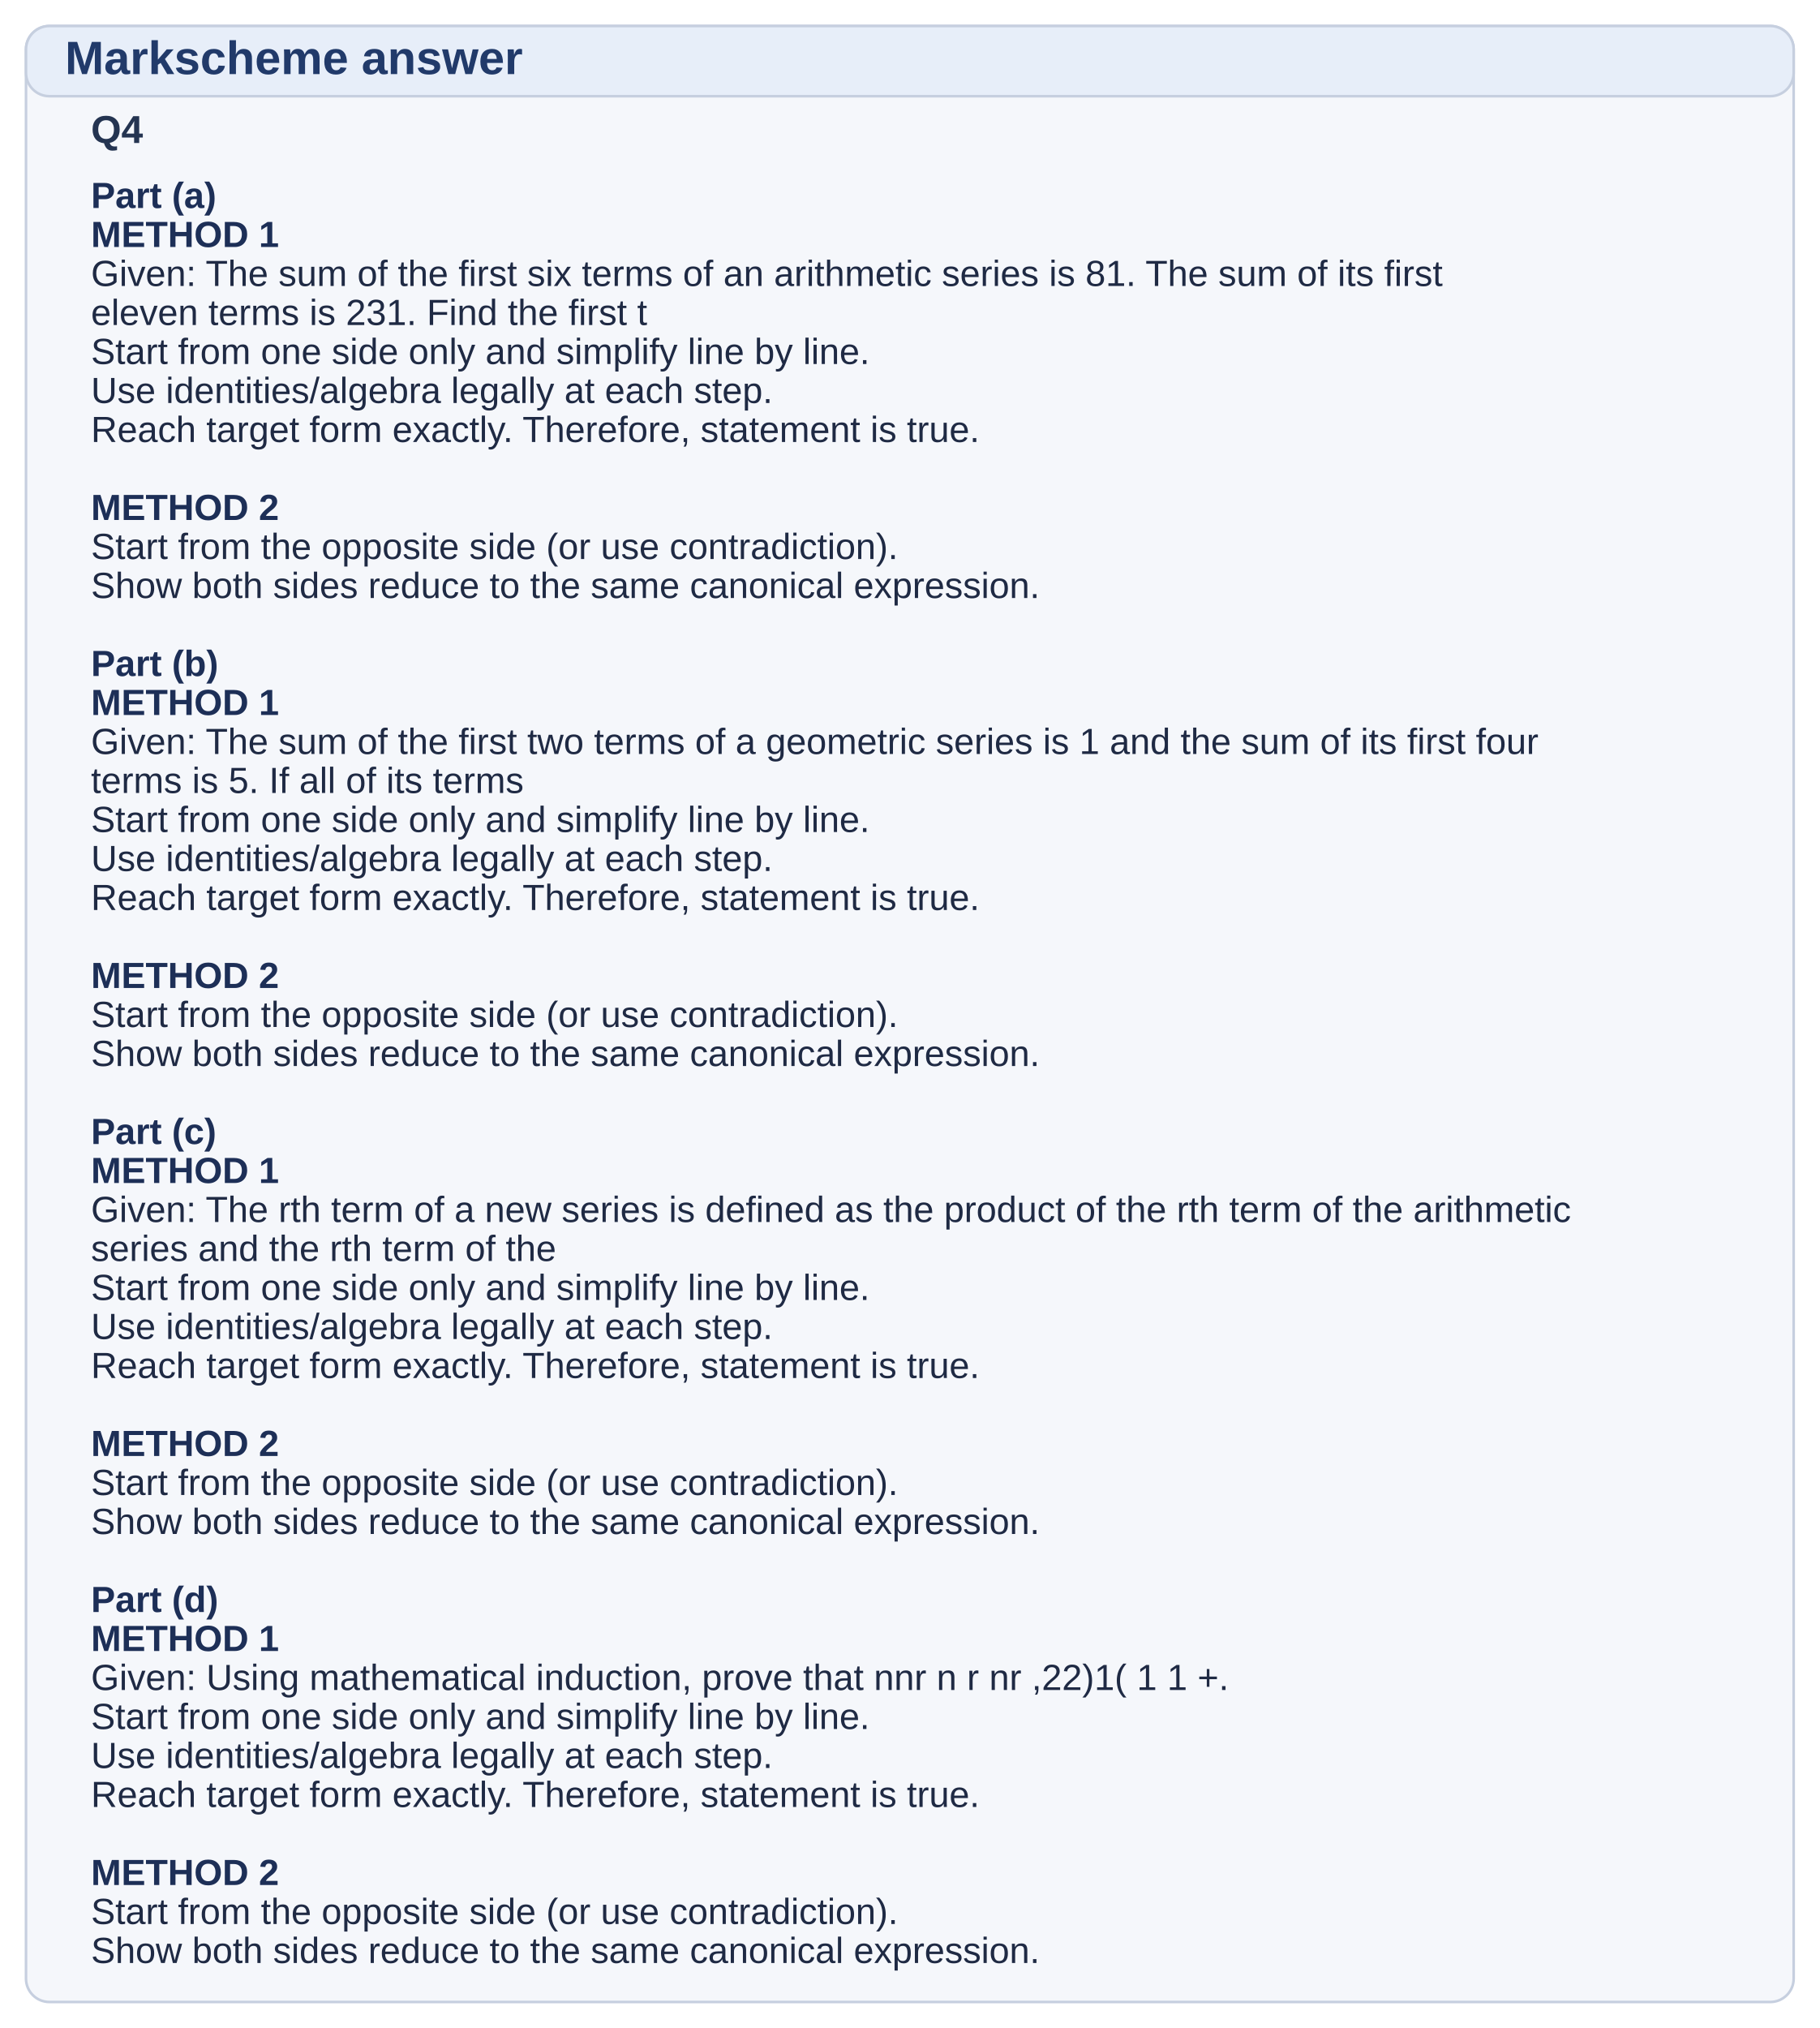
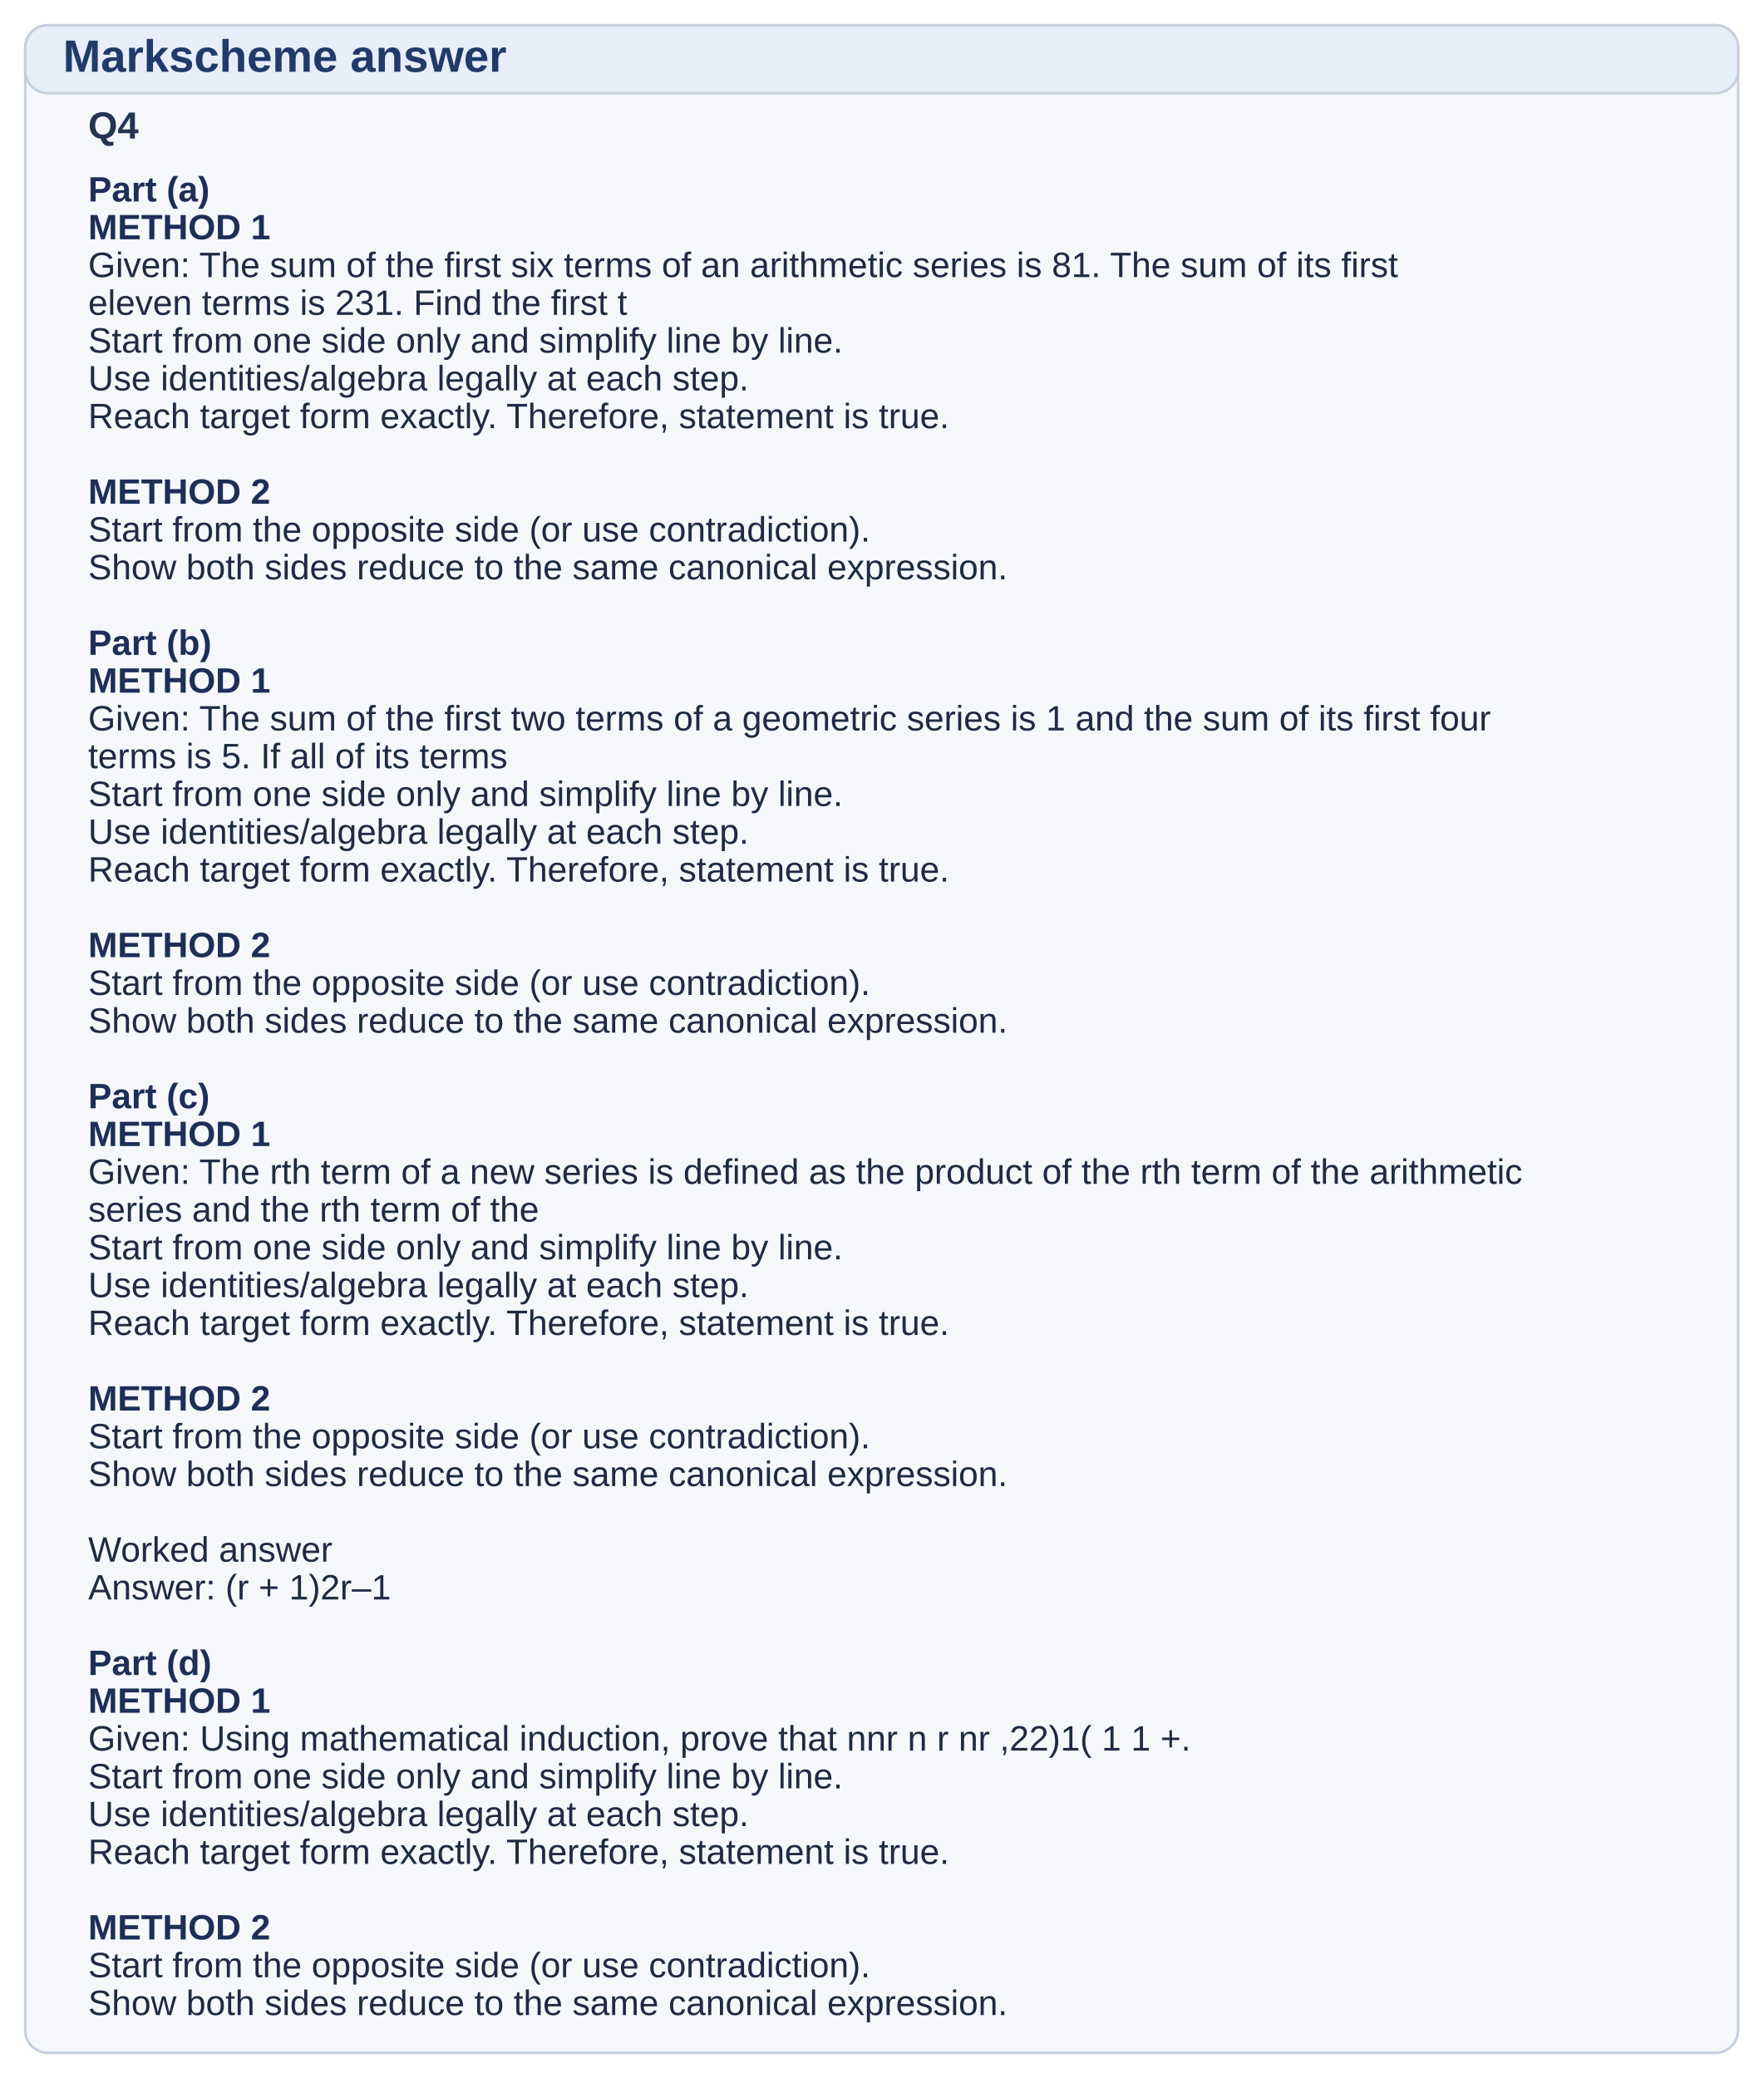
- <svg xmlns="http://www.w3.org/2000/svg" width="1400" height="1560" viewBox="0 0 1400 1560">
-   <rect x="20" y="20" width="1360" height="1520" rx="18" ry="18" fill="#f5f7fb" stroke="#c6cfdf" stroke-width="2" />
+ <svg xmlns="http://www.w3.org/2000/svg" width="1400" height="1650" viewBox="0 0 1400 1650">
+   <rect x="20" y="20" width="1360" height="1610" rx="18" ry="18" fill="#f5f7fb" stroke="#c6cfdf" stroke-width="2" />
  <rect x="20" y="20" width="1360" height="54" rx="18" ry="18" fill="#e7eef9" stroke="#c6cfdf" stroke-width="2" />
  <text x="50" y="57" font-family="Arial, Helvetica, sans-serif" font-size="36" font-weight="700" fill="#213a6a">Markscheme answer</text>
  <text x="70" y="110" font-family="Arial, Helvetica, sans-serif" font-size="30" font-weight="700" fill="#243451">Q4</text>
  <text x="70" y="160" font-family="Arial, Helvetica, sans-serif" font-size="28" font-weight="700" fill="#1d2f57">Part (a)</text>
  <text x="70" y="190" font-family="Arial, Helvetica, sans-serif" font-size="28" font-weight="700" fill="#1d2f57">METHOD 1</text>
  <text x="70" y="220" font-family="Arial, Helvetica, sans-serif" font-size="28" font-weight="500" fill="#1f2a44">Given: The sum of the first six terms of an arithmetic series is 81. The sum of its first</text>
  <text x="70" y="250" font-family="Arial, Helvetica, sans-serif" font-size="28" font-weight="500" fill="#1f2a44">eleven terms is 231. Find the first t</text>
  <text x="70" y="280" font-family="Arial, Helvetica, sans-serif" font-size="28" font-weight="500" fill="#1f2a44">Start from one side only and simplify line by line.</text>
  <text x="70" y="310" font-family="Arial, Helvetica, sans-serif" font-size="28" font-weight="500" fill="#1f2a44">Use identities/algebra legally at each step.</text>
  <text x="70" y="340" font-family="Arial, Helvetica, sans-serif" font-size="28" font-weight="500" fill="#1f2a44">Reach target form exactly. Therefore, statement is true.</text>
  <text x="70" y="370" font-family="Arial, Helvetica, sans-serif" font-size="28" font-weight="500" fill="#1f2a44"> </text>
  <text x="70" y="400" font-family="Arial, Helvetica, sans-serif" font-size="28" font-weight="700" fill="#1d2f57">METHOD 2</text>
  <text x="70" y="430" font-family="Arial, Helvetica, sans-serif" font-size="28" font-weight="500" fill="#1f2a44">Start from the opposite side (or use contradiction).</text>
  <text x="70" y="460" font-family="Arial, Helvetica, sans-serif" font-size="28" font-weight="500" fill="#1f2a44">Show both sides reduce to the same canonical expression.</text>
  <text x="70" y="490" font-family="Arial, Helvetica, sans-serif" font-size="28" font-weight="500" fill="#1f2a44"> </text>
  <text x="70" y="520" font-family="Arial, Helvetica, sans-serif" font-size="28" font-weight="700" fill="#1d2f57">Part (b)</text>
  <text x="70" y="550" font-family="Arial, Helvetica, sans-serif" font-size="28" font-weight="700" fill="#1d2f57">METHOD 1</text>
  <text x="70" y="580" font-family="Arial, Helvetica, sans-serif" font-size="28" font-weight="500" fill="#1f2a44">Given: The sum of the first two terms of a geometric series is 1 and the sum of its first four</text>
  <text x="70" y="610" font-family="Arial, Helvetica, sans-serif" font-size="28" font-weight="500" fill="#1f2a44">terms is 5. If all of its terms</text>
  <text x="70" y="640" font-family="Arial, Helvetica, sans-serif" font-size="28" font-weight="500" fill="#1f2a44">Start from one side only and simplify line by line.</text>
  <text x="70" y="670" font-family="Arial, Helvetica, sans-serif" font-size="28" font-weight="500" fill="#1f2a44">Use identities/algebra legally at each step.</text>
  <text x="70" y="700" font-family="Arial, Helvetica, sans-serif" font-size="28" font-weight="500" fill="#1f2a44">Reach target form exactly. Therefore, statement is true.</text>
  <text x="70" y="730" font-family="Arial, Helvetica, sans-serif" font-size="28" font-weight="500" fill="#1f2a44"> </text>
  <text x="70" y="760" font-family="Arial, Helvetica, sans-serif" font-size="28" font-weight="700" fill="#1d2f57">METHOD 2</text>
  <text x="70" y="790" font-family="Arial, Helvetica, sans-serif" font-size="28" font-weight="500" fill="#1f2a44">Start from the opposite side (or use contradiction).</text>
  <text x="70" y="820" font-family="Arial, Helvetica, sans-serif" font-size="28" font-weight="500" fill="#1f2a44">Show both sides reduce to the same canonical expression.</text>
  <text x="70" y="850" font-family="Arial, Helvetica, sans-serif" font-size="28" font-weight="500" fill="#1f2a44"> </text>
  <text x="70" y="880" font-family="Arial, Helvetica, sans-serif" font-size="28" font-weight="700" fill="#1d2f57">Part (c)</text>
  <text x="70" y="910" font-family="Arial, Helvetica, sans-serif" font-size="28" font-weight="700" fill="#1d2f57">METHOD 1</text>
  <text x="70" y="940" font-family="Arial, Helvetica, sans-serif" font-size="28" font-weight="500" fill="#1f2a44">Given: The rth term of a new series is defined as the product of the rth term of the arithmetic</text>
  <text x="70" y="970" font-family="Arial, Helvetica, sans-serif" font-size="28" font-weight="500" fill="#1f2a44">series and the rth term of the</text>
  <text x="70" y="1000" font-family="Arial, Helvetica, sans-serif" font-size="28" font-weight="500" fill="#1f2a44">Start from one side only and simplify line by line.</text>
  <text x="70" y="1030" font-family="Arial, Helvetica, sans-serif" font-size="28" font-weight="500" fill="#1f2a44">Use identities/algebra legally at each step.</text>
  <text x="70" y="1060" font-family="Arial, Helvetica, sans-serif" font-size="28" font-weight="500" fill="#1f2a44">Reach target form exactly. Therefore, statement is true.</text>
  <text x="70" y="1090" font-family="Arial, Helvetica, sans-serif" font-size="28" font-weight="500" fill="#1f2a44"> </text>
  <text x="70" y="1120" font-family="Arial, Helvetica, sans-serif" font-size="28" font-weight="700" fill="#1d2f57">METHOD 2</text>
  <text x="70" y="1150" font-family="Arial, Helvetica, sans-serif" font-size="28" font-weight="500" fill="#1f2a44">Start from the opposite side (or use contradiction).</text>
  <text x="70" y="1180" font-family="Arial, Helvetica, sans-serif" font-size="28" font-weight="500" fill="#1f2a44">Show both sides reduce to the same canonical expression.</text>
  <text x="70" y="1210" font-family="Arial, Helvetica, sans-serif" font-size="28" font-weight="500" fill="#1f2a44"> </text>
-   <text x="70" y="1240" font-family="Arial, Helvetica, sans-serif" font-size="28" font-weight="700" fill="#1d2f57">Part (d)</text>
-   <text x="70" y="1270" font-family="Arial, Helvetica, sans-serif" font-size="28" font-weight="700" fill="#1d2f57">METHOD 1</text>
-   <text x="70" y="1300" font-family="Arial, Helvetica, sans-serif" font-size="28" font-weight="500" fill="#1f2a44">Given: Using mathematical induction, prove that nnr n r nr ,22)1( 1 1 +.</text>
-   <text x="70" y="1330" font-family="Arial, Helvetica, sans-serif" font-size="28" font-weight="500" fill="#1f2a44">Start from one side only and simplify line by line.</text>
-   <text x="70" y="1360" font-family="Arial, Helvetica, sans-serif" font-size="28" font-weight="500" fill="#1f2a44">Use identities/algebra legally at each step.</text>
-   <text x="70" y="1390" font-family="Arial, Helvetica, sans-serif" font-size="28" font-weight="500" fill="#1f2a44">Reach target form exactly. Therefore, statement is true.</text>
-   <text x="70" y="1420" font-family="Arial, Helvetica, sans-serif" font-size="28" font-weight="500" fill="#1f2a44"> </text>
-   <text x="70" y="1450" font-family="Arial, Helvetica, sans-serif" font-size="28" font-weight="700" fill="#1d2f57">METHOD 2</text>
-   <text x="70" y="1480" font-family="Arial, Helvetica, sans-serif" font-size="28" font-weight="500" fill="#1f2a44">Start from the opposite side (or use contradiction).</text>
-   <text x="70" y="1510" font-family="Arial, Helvetica, sans-serif" font-size="28" font-weight="500" fill="#1f2a44">Show both sides reduce to the same canonical expression.</text>
+   <text x="70" y="1240" font-family="Arial, Helvetica, sans-serif" font-size="28" font-weight="500" fill="#1f2a44">Worked answer</text>
+   <text x="70" y="1270" font-family="Arial, Helvetica, sans-serif" font-size="28" font-weight="500" fill="#1f2a44">Answer: (r + 1)2r–1</text>
+   <text x="70" y="1300" font-family="Arial, Helvetica, sans-serif" font-size="28" font-weight="500" fill="#1f2a44"> </text>
+   <text x="70" y="1330" font-family="Arial, Helvetica, sans-serif" font-size="28" font-weight="700" fill="#1d2f57">Part (d)</text>
+   <text x="70" y="1360" font-family="Arial, Helvetica, sans-serif" font-size="28" font-weight="700" fill="#1d2f57">METHOD 1</text>
+   <text x="70" y="1390" font-family="Arial, Helvetica, sans-serif" font-size="28" font-weight="500" fill="#1f2a44">Given: Using mathematical induction, prove that nnr n r nr ,22)1( 1 1 +.</text>
+   <text x="70" y="1420" font-family="Arial, Helvetica, sans-serif" font-size="28" font-weight="500" fill="#1f2a44">Start from one side only and simplify line by line.</text>
+   <text x="70" y="1450" font-family="Arial, Helvetica, sans-serif" font-size="28" font-weight="500" fill="#1f2a44">Use identities/algebra legally at each step.</text>
+   <text x="70" y="1480" font-family="Arial, Helvetica, sans-serif" font-size="28" font-weight="500" fill="#1f2a44">Reach target form exactly. Therefore, statement is true.</text>
+   <text x="70" y="1510" font-family="Arial, Helvetica, sans-serif" font-size="28" font-weight="500" fill="#1f2a44"> </text>
+   <text x="70" y="1540" font-family="Arial, Helvetica, sans-serif" font-size="28" font-weight="700" fill="#1d2f57">METHOD 2</text>
+   <text x="70" y="1570" font-family="Arial, Helvetica, sans-serif" font-size="28" font-weight="500" fill="#1f2a44">Start from the opposite side (or use contradiction).</text>
+   <text x="70" y="1600" font-family="Arial, Helvetica, sans-serif" font-size="28" font-weight="500" fill="#1f2a44">Show both sides reduce to the same canonical expression.</text>
</svg>
